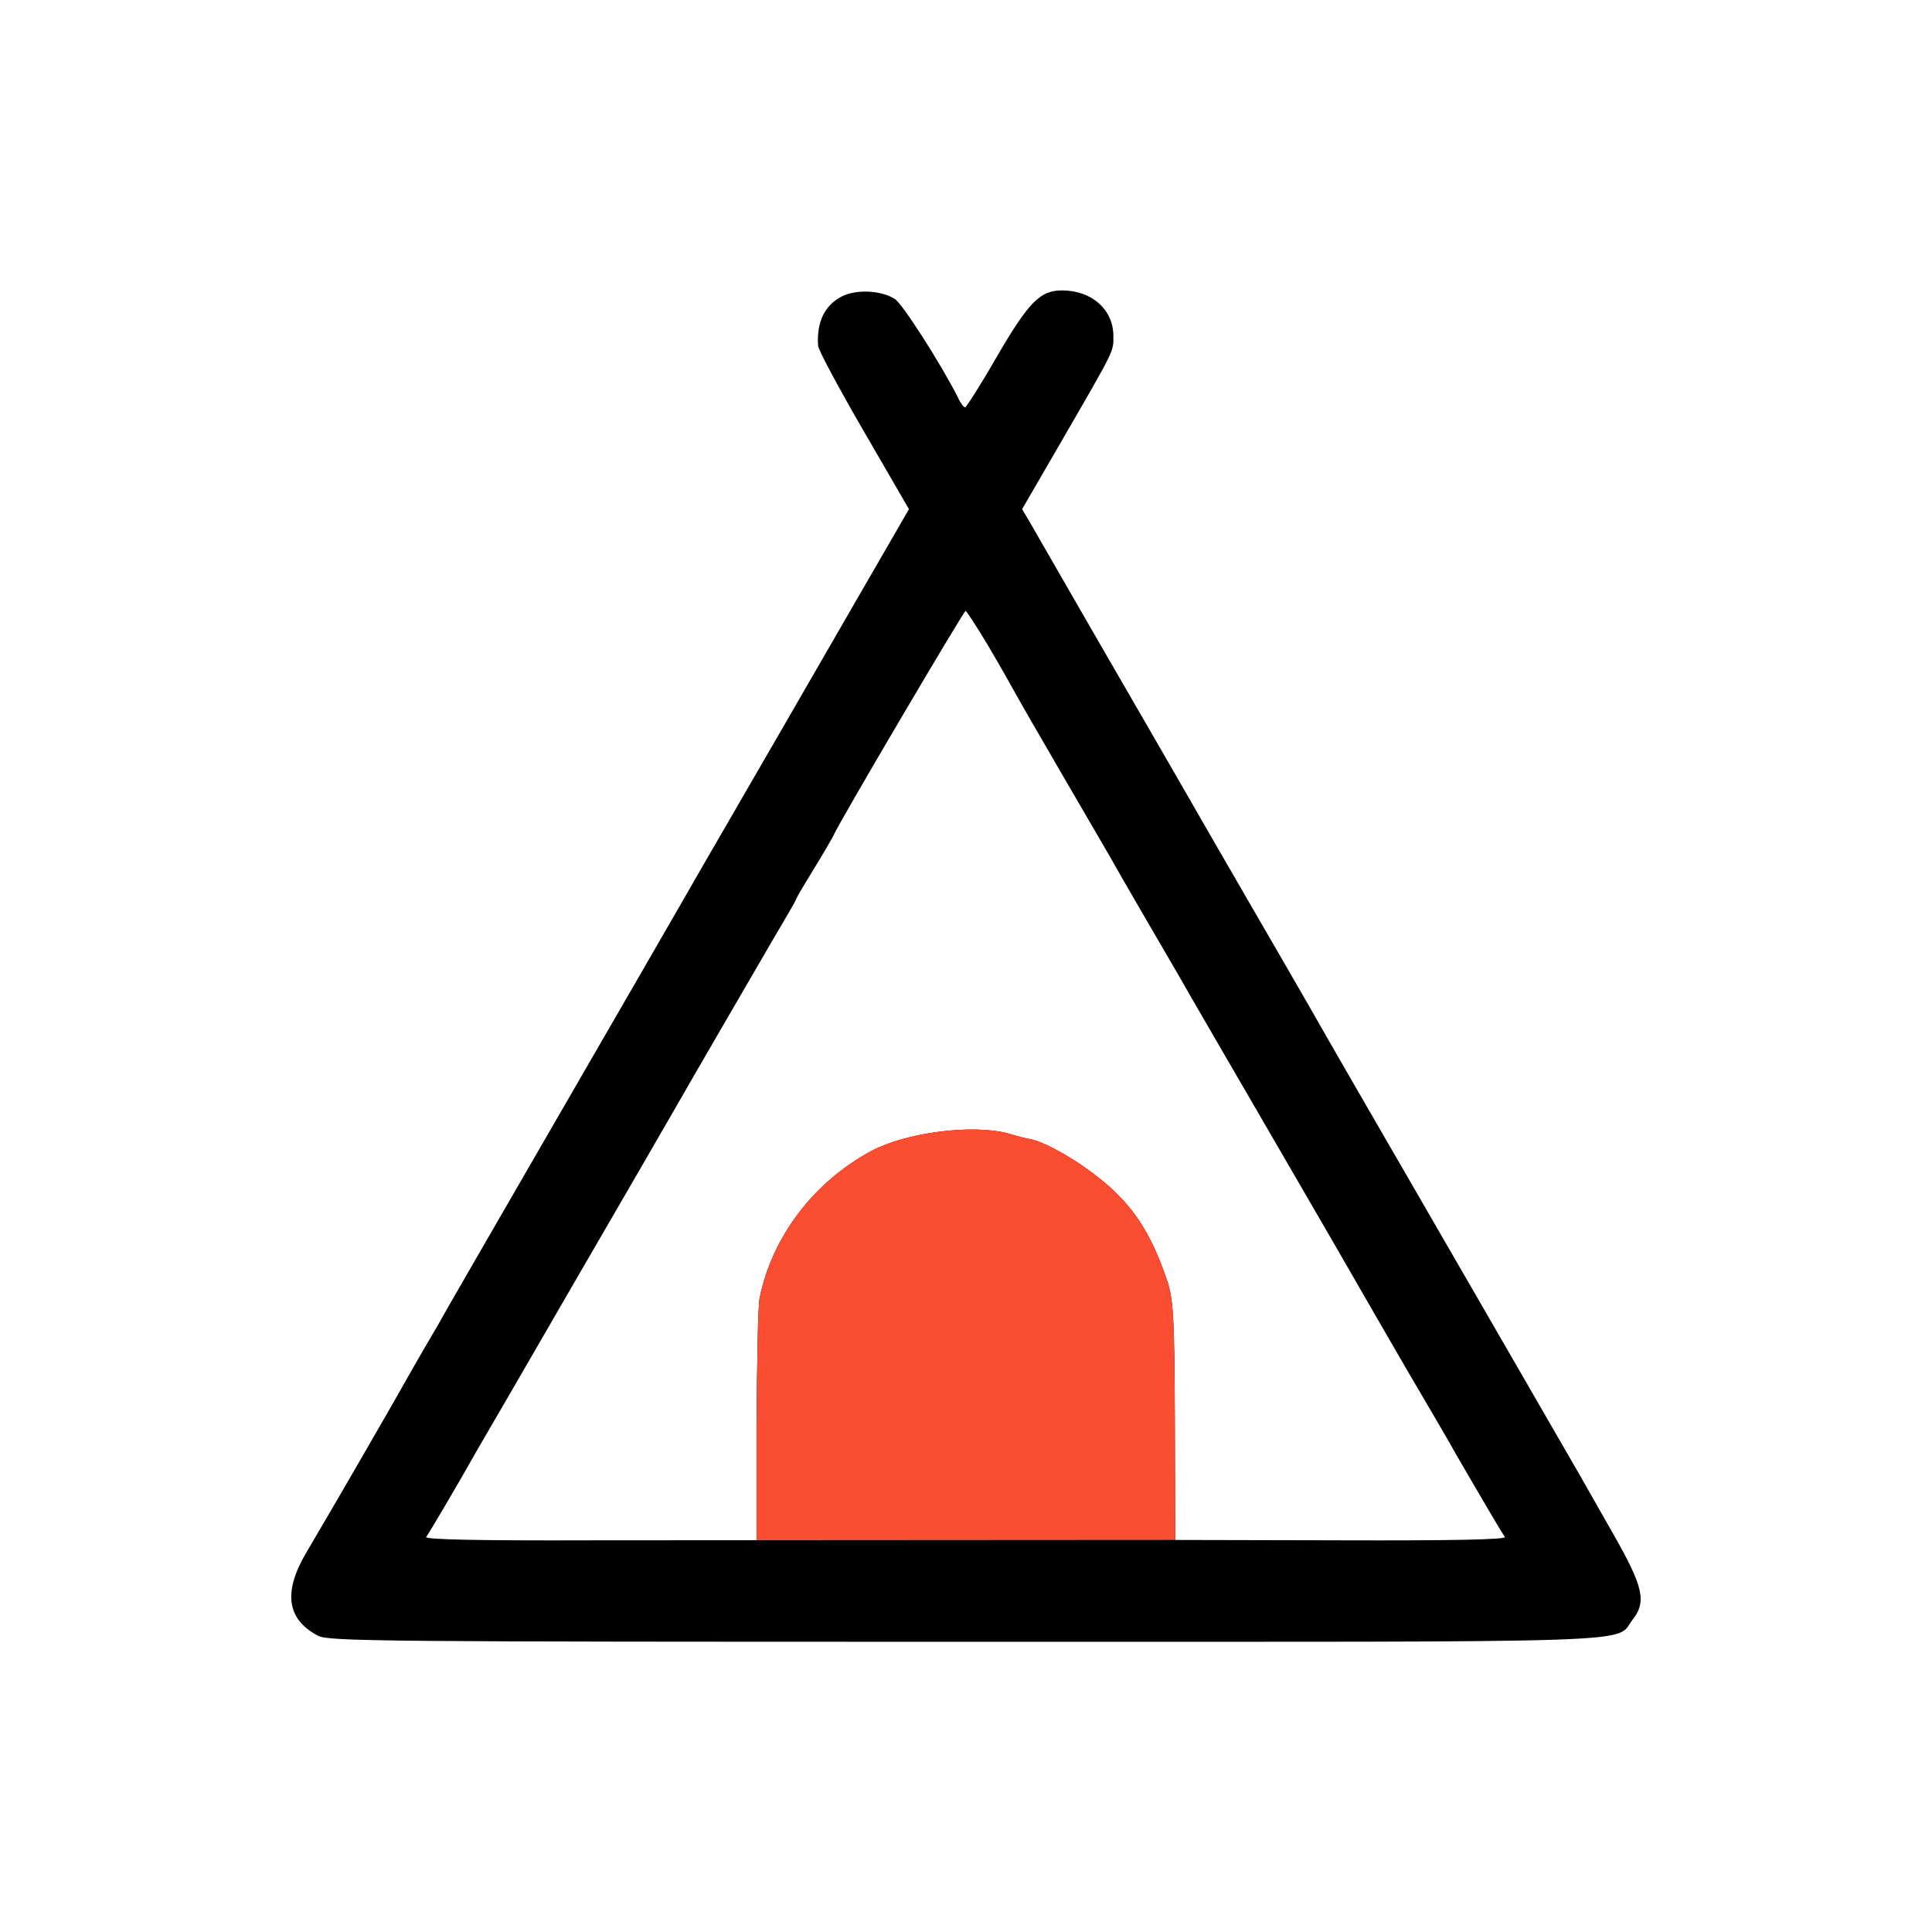
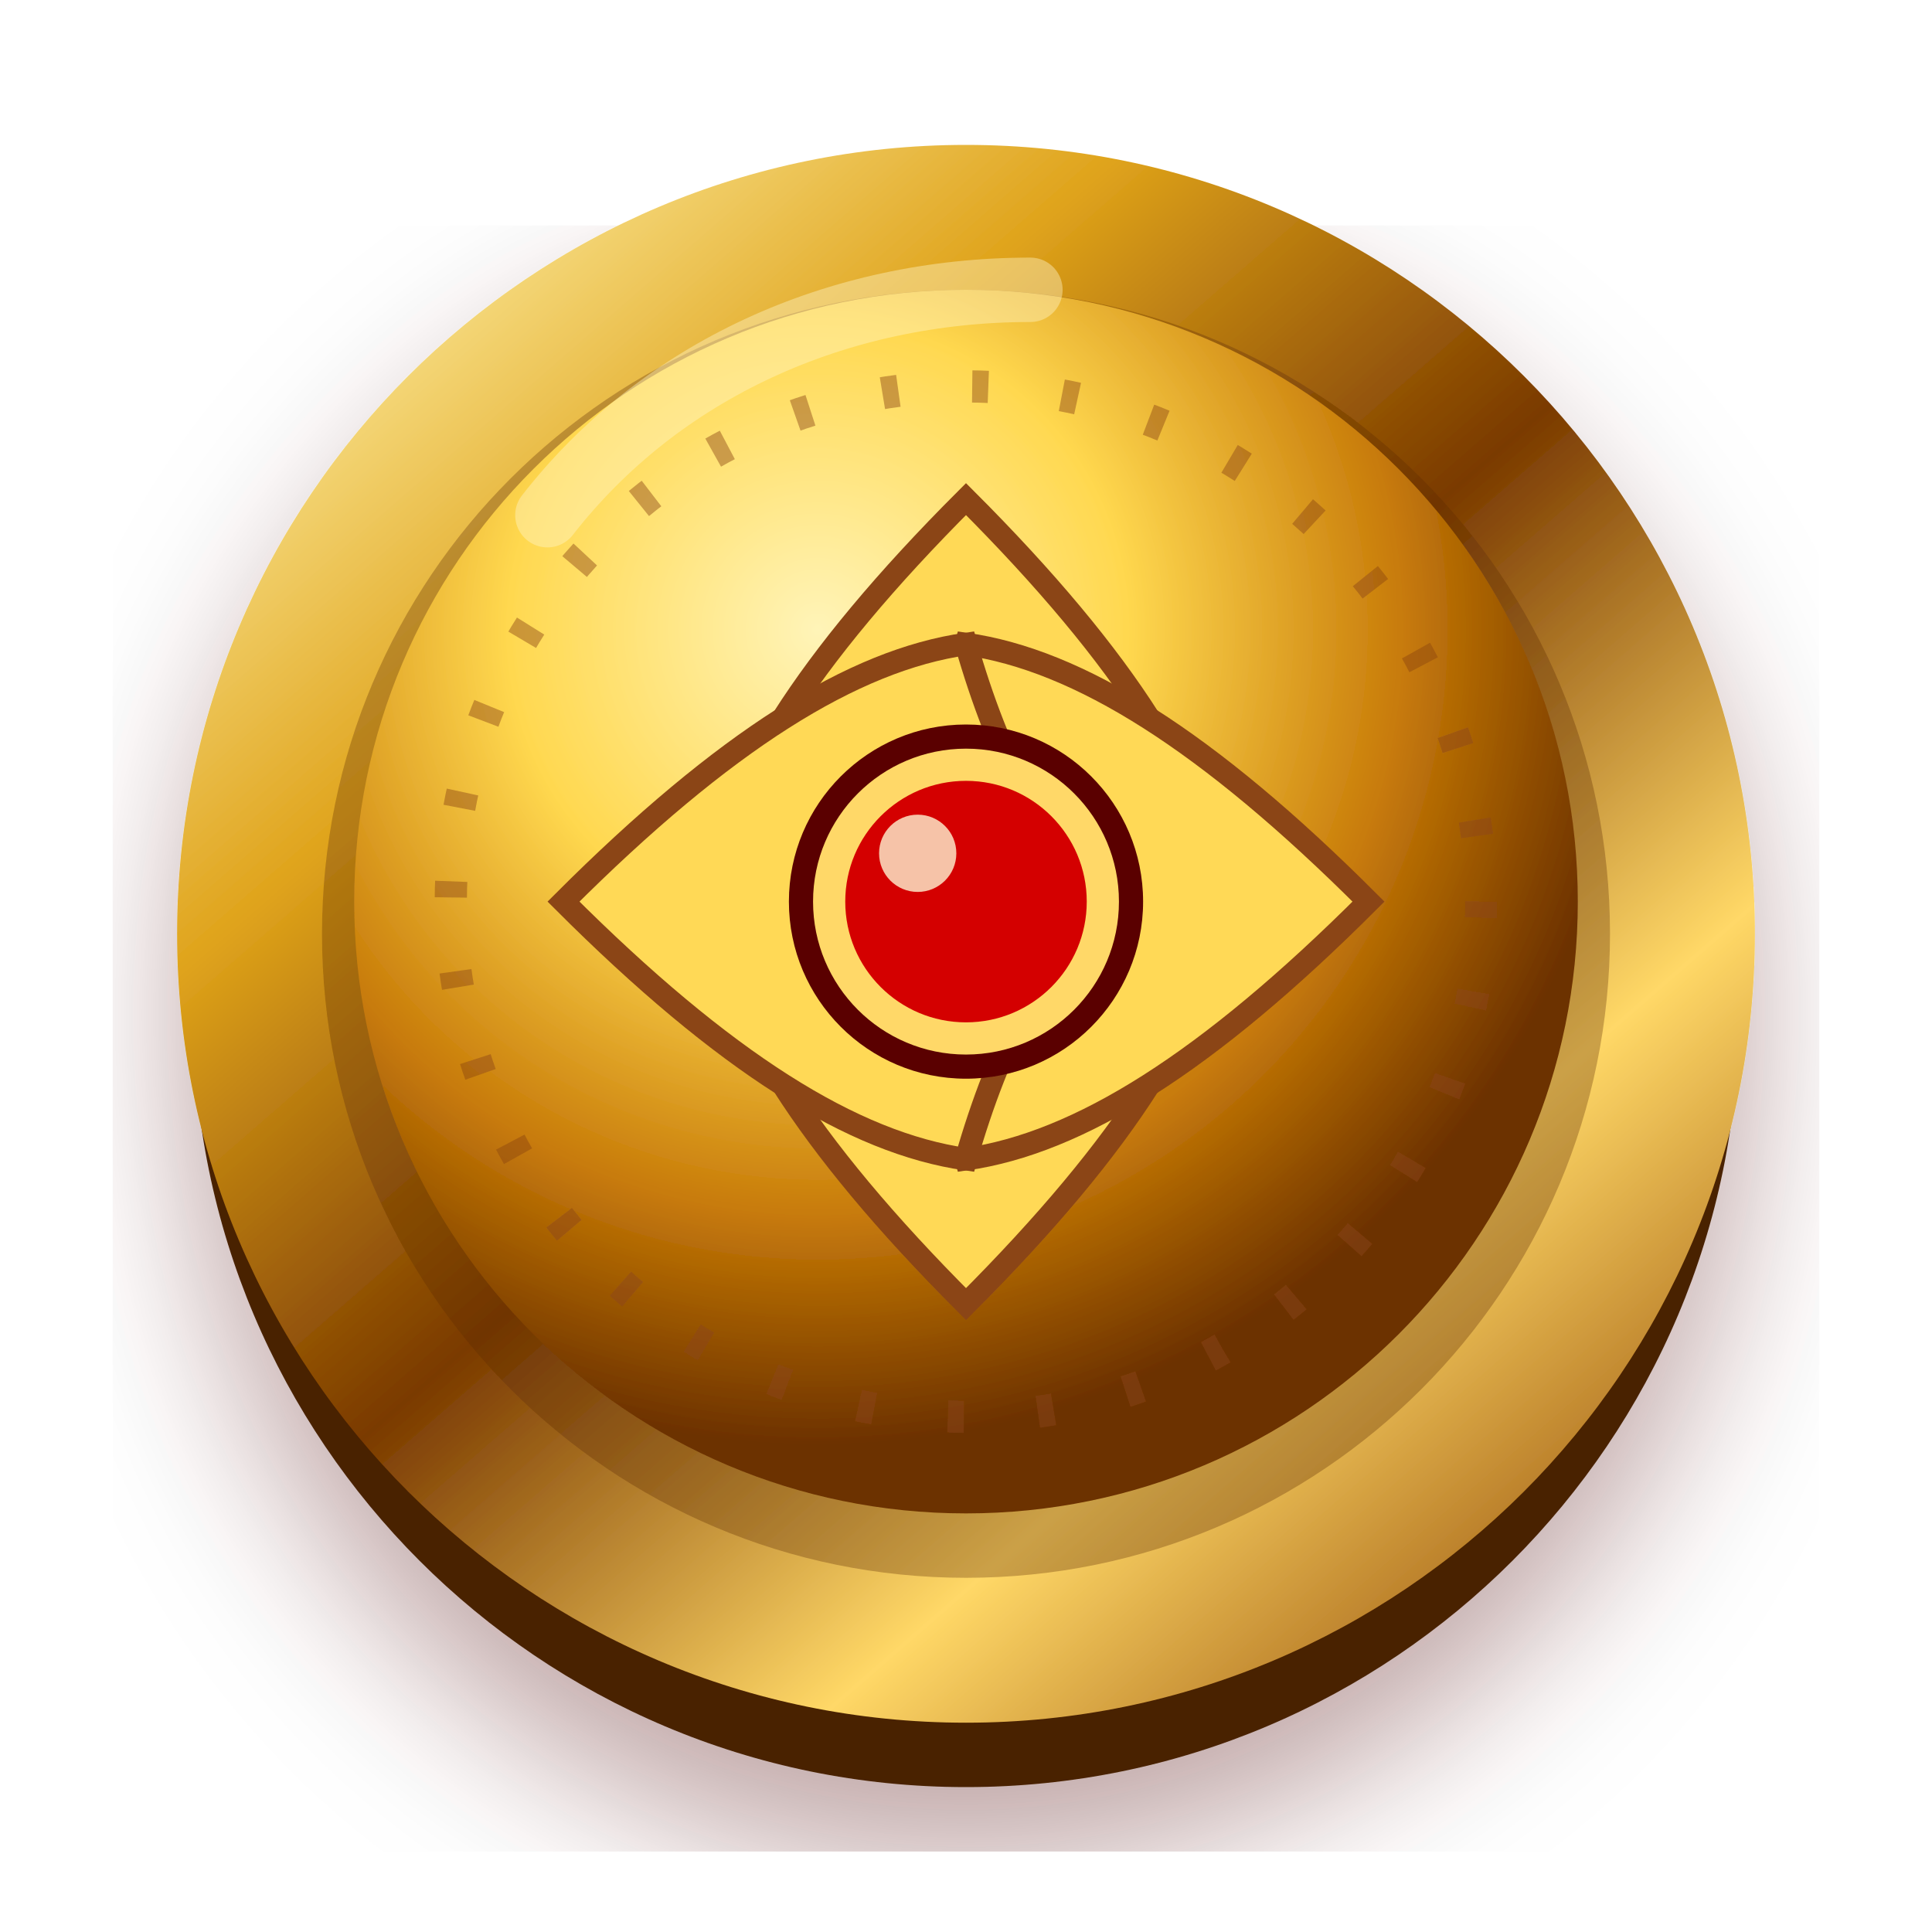
<svg xmlns="http://www.w3.org/2000/svg" width="120" height="120" viewBox="0 0 120 120" fill="none">
-   <path d="M52.287 18.413C51.233 18.952 50.718 19.982 50.811 21.458C50.811 21.716 52.099 24.105 53.646 26.776L56.457 31.625L52.099 39.168C49.687 43.338 46.735 48.469 45.493 50.6C44.252 52.732 42.917 55.051 42.518 55.754C42.12 56.457 38.583 62.571 34.67 69.341C30.759 76.111 27.409 81.897 27.245 82.225C27.057 82.553 26.659 83.233 26.354 83.748C26.05 84.263 25.605 85.06 25.347 85.505C24.902 86.325 20.591 93.798 19.045 96.398C17.57 98.881 17.804 100.568 19.748 101.599C20.428 101.95 23.754 101.974 59.971 101.974C103.426 101.974 100.24 102.091 101.411 100.591C102.278 99.49 102.067 98.553 100.24 95.344C99.326 93.728 98.366 92.041 98.108 91.596C97.499 90.542 92.58 82.015 87.215 72.738C84.896 68.732 82.741 65.007 82.413 64.422C82.085 63.836 80.632 61.306 79.18 58.8C76.931 54.934 74.261 50.296 72.621 47.438C72.386 47.039 70.442 43.666 68.287 39.941C66.132 36.193 64.164 32.797 63.93 32.375L63.485 31.625L66.038 27.221C69.318 21.552 69.154 21.857 69.154 20.826C69.13 19.209 67.795 18.038 65.968 18.038C64.609 18.038 63.906 18.741 61.938 22.114C60.931 23.871 60.018 25.3 59.947 25.3C59.854 25.3 59.643 25.019 59.479 24.644C58.401 22.536 56.059 18.881 55.59 18.577C54.77 18.038 53.201 17.944 52.287 18.413ZM61.376 40.105C62.079 41.3 62.876 42.706 63.157 43.221C63.438 43.736 64.75 46.009 66.061 48.258C67.373 50.507 68.685 52.779 68.99 53.294C69.271 53.81 70.278 55.543 71.215 57.16C72.152 58.776 73.347 60.814 73.862 61.728C74.378 62.618 76.814 66.835 79.297 71.098C81.757 75.338 84.053 79.297 84.381 79.883C84.709 80.469 86.114 82.881 87.496 85.271C88.902 87.66 90.214 89.909 90.425 90.308C91.877 92.814 93.306 95.25 93.47 95.461C93.611 95.625 90.19 95.695 83.327 95.672L72.996 95.649L72.972 88.293C72.949 81.897 72.879 80.773 72.527 79.648C71.45 76.416 70.231 74.612 67.795 72.808C66.319 71.707 64.539 70.77 63.789 70.723C63.742 70.7 63.203 70.583 62.594 70.395C60.369 69.81 56.246 70.349 54.114 71.496C50.53 73.417 47.953 76.837 47.18 80.632C47.086 81.054 47.016 84.615 46.993 88.527V95.665L72.996 95.649L36.615 95.672C29.751 95.695 26.331 95.625 26.471 95.461C26.635 95.25 28.275 92.486 29.634 90.073C29.939 89.558 32.632 84.919 35.608 79.766C38.606 74.612 41.253 70.02 41.511 69.575C43.245 66.553 46.688 60.627 47.93 58.495C48.75 57.113 49.429 55.941 49.429 55.895C49.429 55.824 49.944 54.958 50.577 53.927C51.209 52.896 51.748 51.959 51.795 51.842C52.029 51.233 59.854 37.95 59.971 37.95C60.041 37.95 60.673 38.934 61.376 40.105Z" fill="black" />
-   <path d="M72.972 88.293L72.996 95.649L46.993 95.665V88.527C47.016 84.615 47.086 81.054 47.18 80.632C47.953 76.837 50.53 73.417 54.114 71.496C56.246 70.348 60.369 69.81 62.594 70.395C63.203 70.583 63.742 70.7 63.789 70.723C64.539 70.77 66.319 71.707 67.795 72.808C70.231 74.612 71.45 76.416 72.527 79.648C72.879 80.773 72.949 81.897 72.972 88.293Z" fill="#FB4D31" />
+   <defs>
+     <radialGradient id="logoFace" cx="38%" cy="28%" r="66%">
+       <stop offset="0%" stop-color="#FFF4B8" />
+       <stop offset="38%" stop-color="#FFD84F" />
+       <stop offset="72%" stop-color="#C77A08" />
+       <stop offset="100%" stop-color="#6C3100" />
+     </radialGradient>
+     <linearGradient id="logoRim" x1="20" y1="14" x2="100" y2="106" gradientUnits="userSpaceOnUse">
+       <stop offset="0%" stop-color="#FFF1A7" />
+       <stop offset="24%" stop-color="#DFA31B" />
+       <stop offset="48%" stop-color="#7A3A00" />
+       <stop offset="74%" stop-color="#FFD867" />
+       <stop offset="100%" stop-color="#8C4300" />
+     </linearGradient>
+     <filter id="logoShadow" x="7" y="9" width="106" height="106" filterUnits="userSpaceOnUse" color-interpolation-filters="sRGB">
+       <feDropShadow dx="0" dy="5" stdDeviation="5" flood-color="#4B0000" flood-opacity="0.35" />
+     </filter>
+   </defs>
+   <g filter="url(#logoShadow)">
+     <circle cx="60" cy="63" r="48" fill="#4A2100" />
+     <circle cx="60" cy="58" r="49" fill="url(#logoRim)" />
+     <circle cx="60" cy="58" r="40" fill="#5B2800" opacity="0.32" />
+     <circle cx="60" cy="56" r="38" fill="url(#logoFace)" />
+     <circle cx="60" cy="56" r="32" fill="none" stroke="#8B4513" stroke-width="2" stroke-dasharray="1 4.6" opacity="0.45" />
+     <g transform="translate(60 56)">
+       <path d="M0 -25C10 -15 15 -7 16 0C9 2 3 5 0 9C-3 5 -9 2 -16 0C-15 -7 -10 -15 0 -25Z" fill="#FFD957" stroke="#8B4513" stroke-width="1.4" />
+       <path d="M0 25C10 15 15 7 16 0C9 -2 3 -5 0 -9C-3 -5 -9 -2 -16 0C-15 7 -10 15 0 25Z" fill="#FFD957" stroke="#8B4513" stroke-width="1.4" />
+       <path d="M25 0C15 -10 7 -15 0 -16C-2 -9 -5 -3 -9 0C-5 3 -2 9 0 16C7 15 15 10 25 0Z" fill="#FFD957" stroke="#8B4513" stroke-width="1.4" />
+       <path d="M-25 0C-15 -10 -7 -15 0 -16C2 -9 5 -3 9 0C5 3 2 9 0 16C-7 15 -15 10 -25 0Z" fill="#FFD957" stroke="#8B4513" stroke-width="1.4" />
+       <circle r="11" fill="#5A0000" />
+       <circle r="8.5" fill="#D40000" stroke="#FFD867" stroke-width="2" />
+       <circle cx="-3" cy="-3" r="2.4" fill="#FFF4D2" opacity="0.8" />
+     </g>
+     <path d="M34 32C41 23 52 18 64 18" stroke="#FFF6C8" stroke-width="4" stroke-linecap="round" opacity="0.42" />
+   </g>
</svg>
